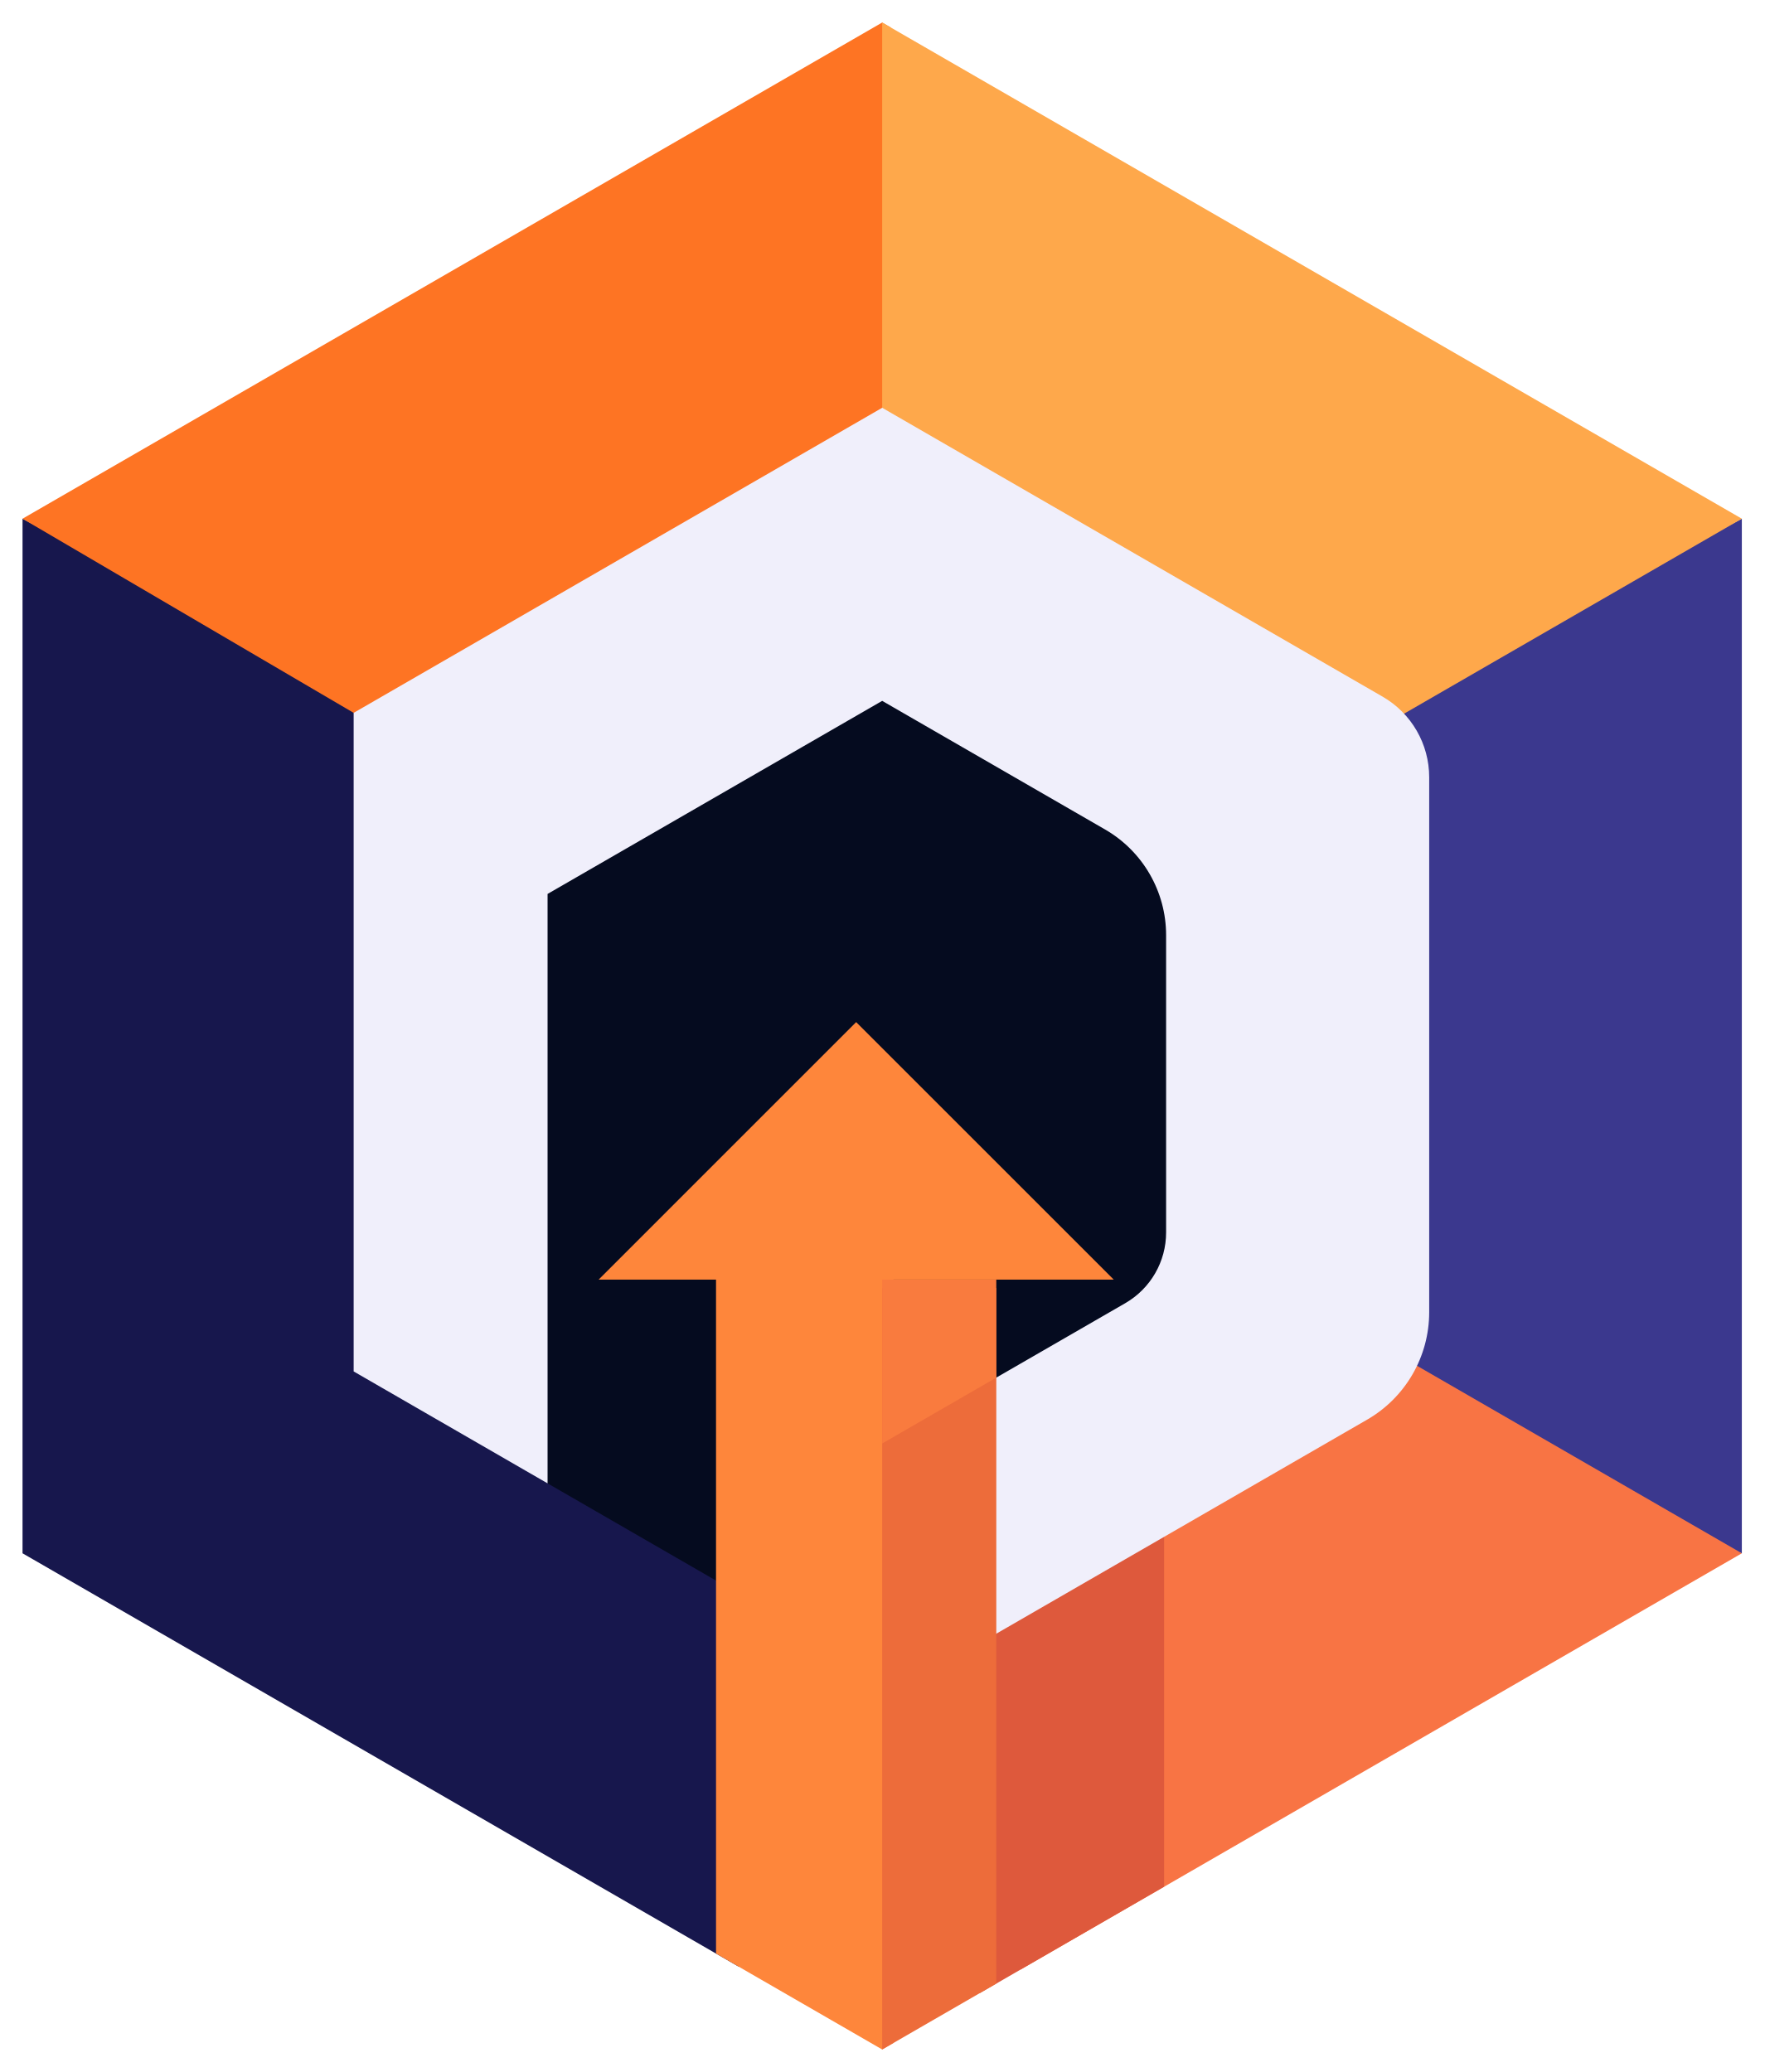
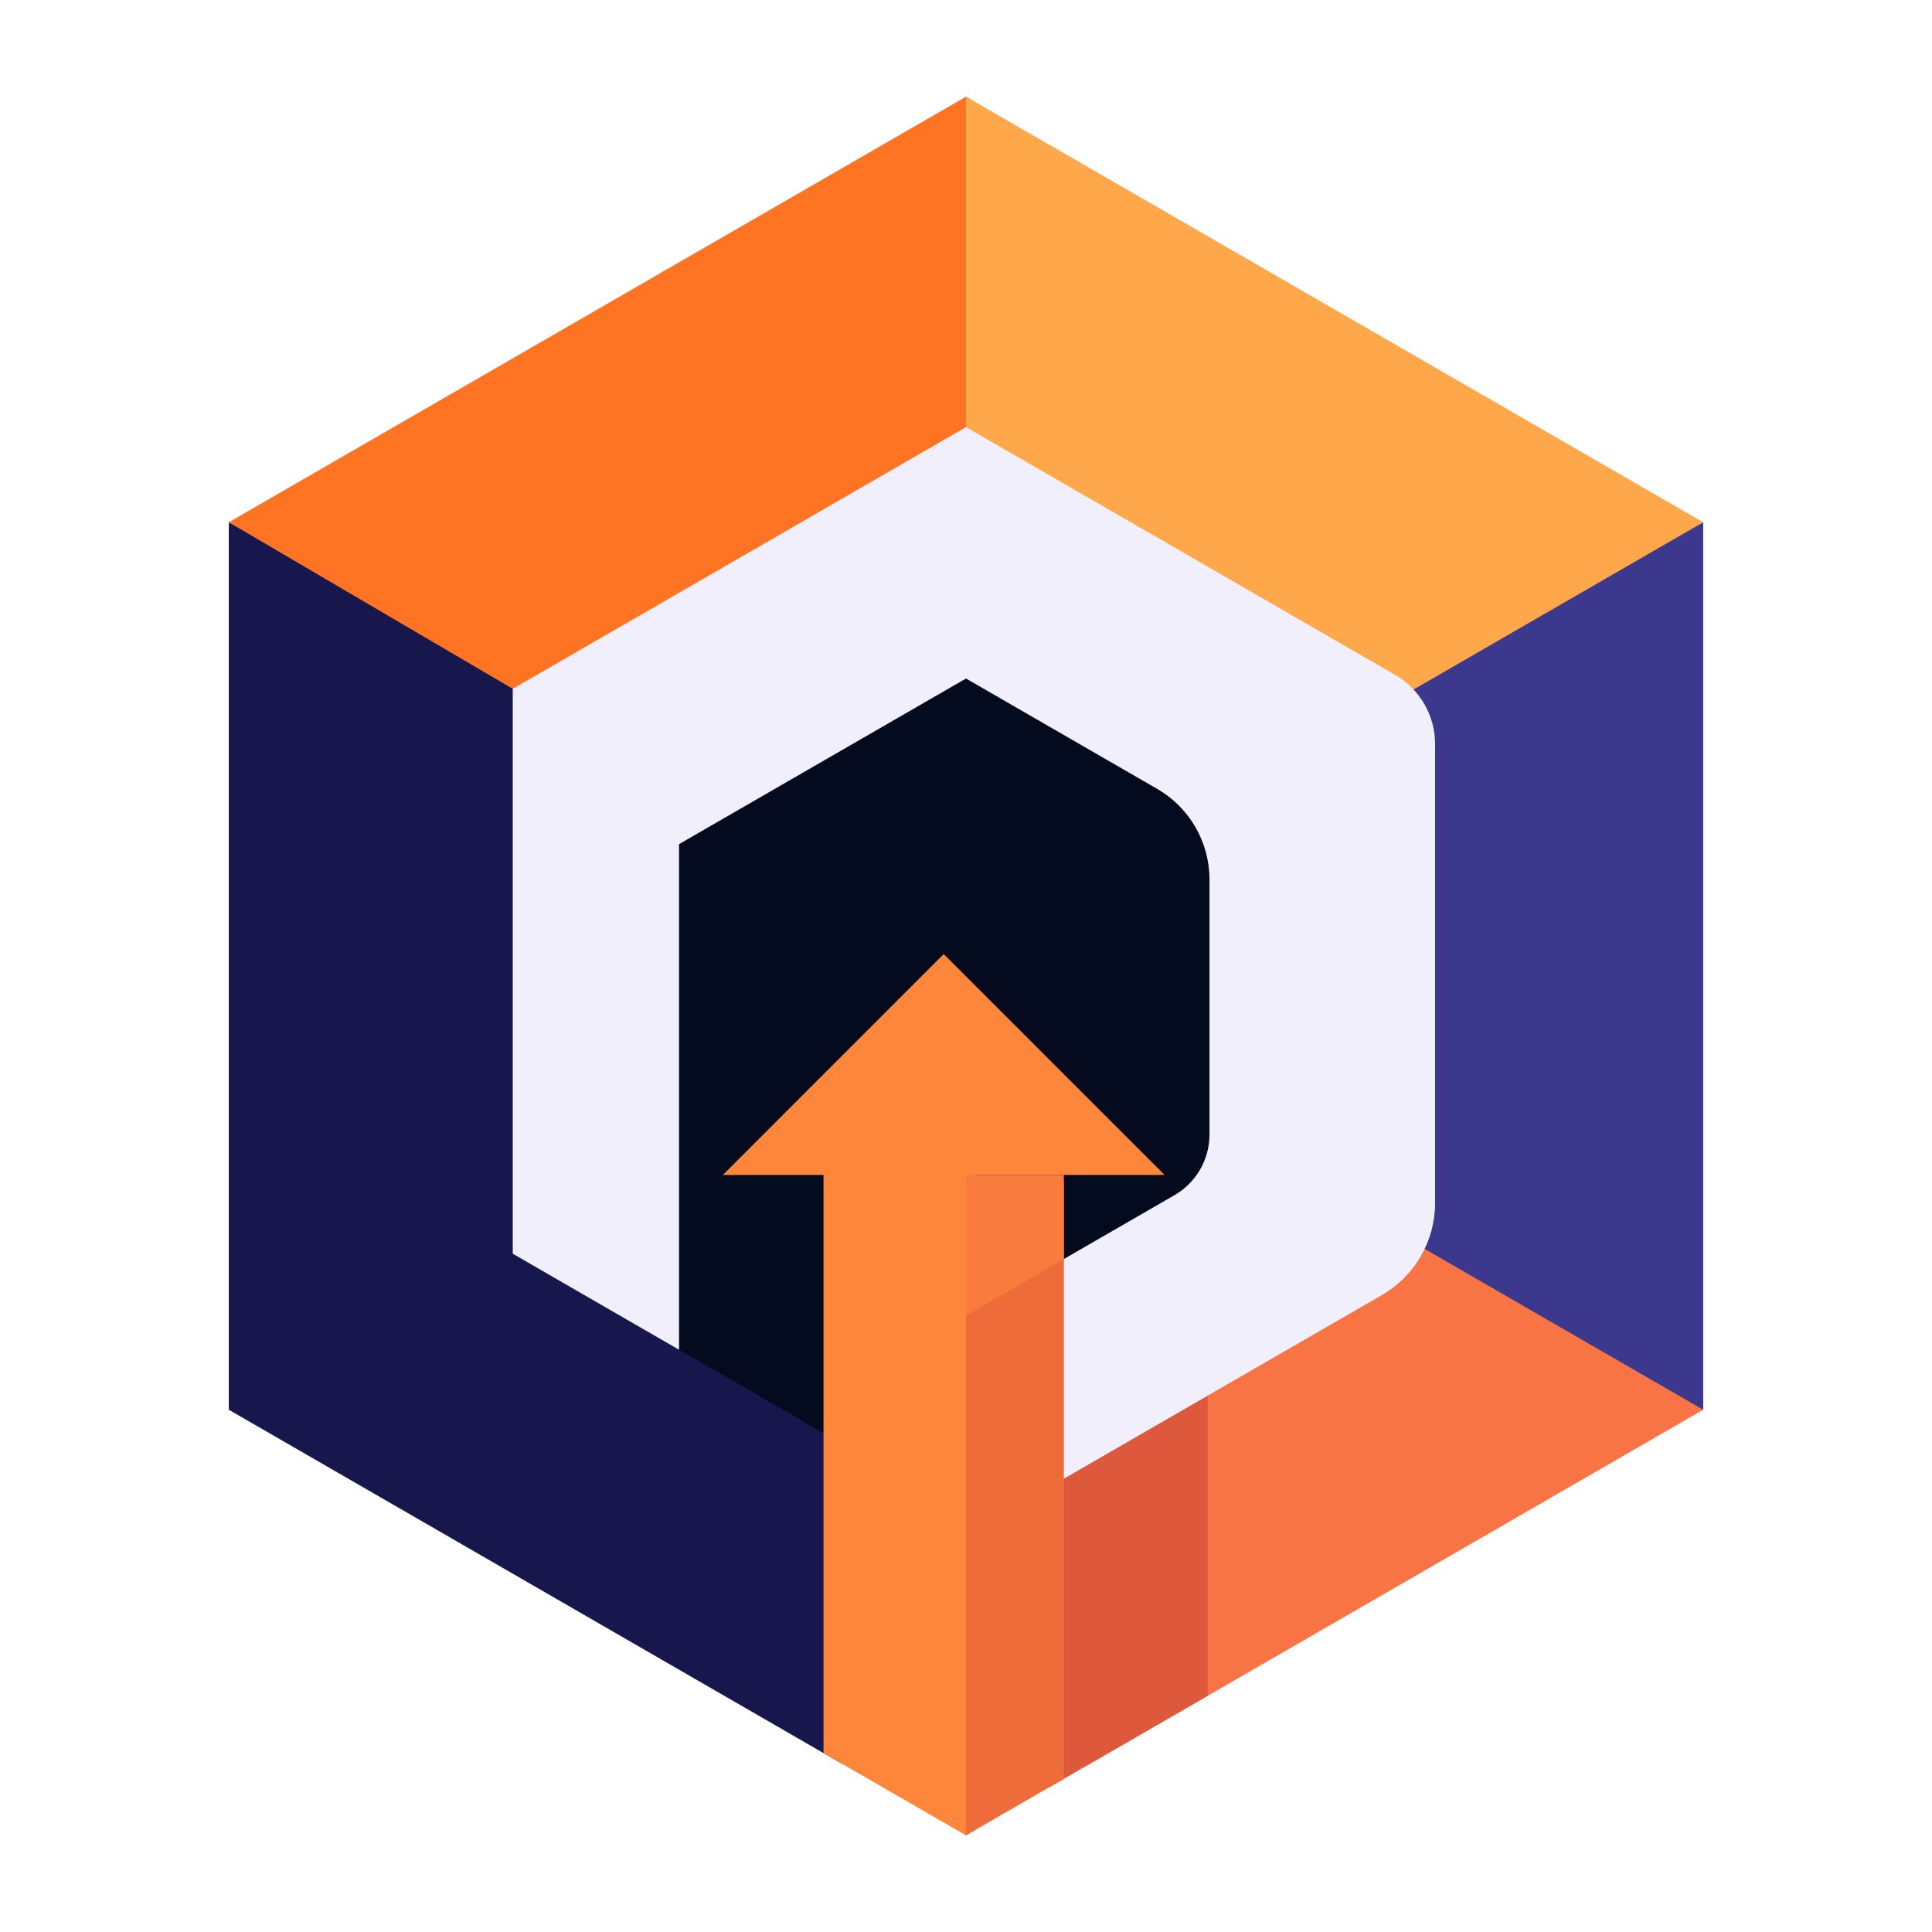
- <svg xmlns="http://www.w3.org/2000/svg" viewBox="0 0 313.26 367.98" width="313.26" height="367.98">
+ <svg xmlns="http://www.w3.org/2000/svg" viewBox="-43.37 -16.01 400 400" width="400" height="400">
  <path fill="#17174d" d="M4.00,92.12L62.79,123.60L72.79,141.60L94.72,258.44L131.13,280.01L131.13,349.26L4.00,275.86Z" />
  <path fill="#fe7423" d="M4.00,92.12L156.63,4.00L158.13,4.87L158.13,85.44L91.17,138.44L62.79,126.60Z" />
  <path fill="#3b388e" d="M309.26,92.12L239.17,129.59L239.17,258.44L309.26,275.86Z" />
  <path fill="#fea84b" d="M156.63,4.00L309.26,92.12L239.17,132.59L156.63,85.44Z" />
  <path fill="#f87444" d="M309.26,275.86L231.17,230.77L201.17,268.44L181.17,273.44L181.17,349.81Z" />
  <path fill="#de593c" d="M173.89,288.87L206.69,269.93L206.69,335.07L173.89,354.01Z" />
  <path fill="#050b1f" d="M95.22,157.61L156.63,122.16L209.04,152.42L209.04,228.40L174.89,248.12L174.89,313.44L129.13,313.44L129.13,281.86L97.22,263.44L95.22,260.94Z" />
  <path fill="#f0effb" d="M156.63,72.42L245.49,123.73A16.52,16.52 0 0 1 253.75,138.04L253.75,233.05A22.02,22.02 0 0 1 242.74,252.12L173.89,291.87L173.89,246.39L199.79,231.44A14.50,14.50 0 0 0 207.04,218.87L207.04,166.09A21.68,21.68 0 0 0 196.20,147.31L156.63,124.47L97.22,158.76L97.22,263.44L62.79,243.56L62.79,126.60Z" />
  <path fill="#fe863b" d="M127.13,225.75L158.63,225.75L158.63,362.82L156.63,363.98L127.13,346.95Z" />
  <path fill="#fe863b" d="M152.01,181.52L197.74,227.25L106.29,227.25Z" />
  <path fill="#ed6c3a" d="M156.63,228.75L176.89,228.75L176.89,352.28L156.63,363.98Z" />
  <path fill="#f97b3e" d="M156.63,227.25L176.89,227.25L176.89,244.66L156.63,256.36Z" />
</svg>
